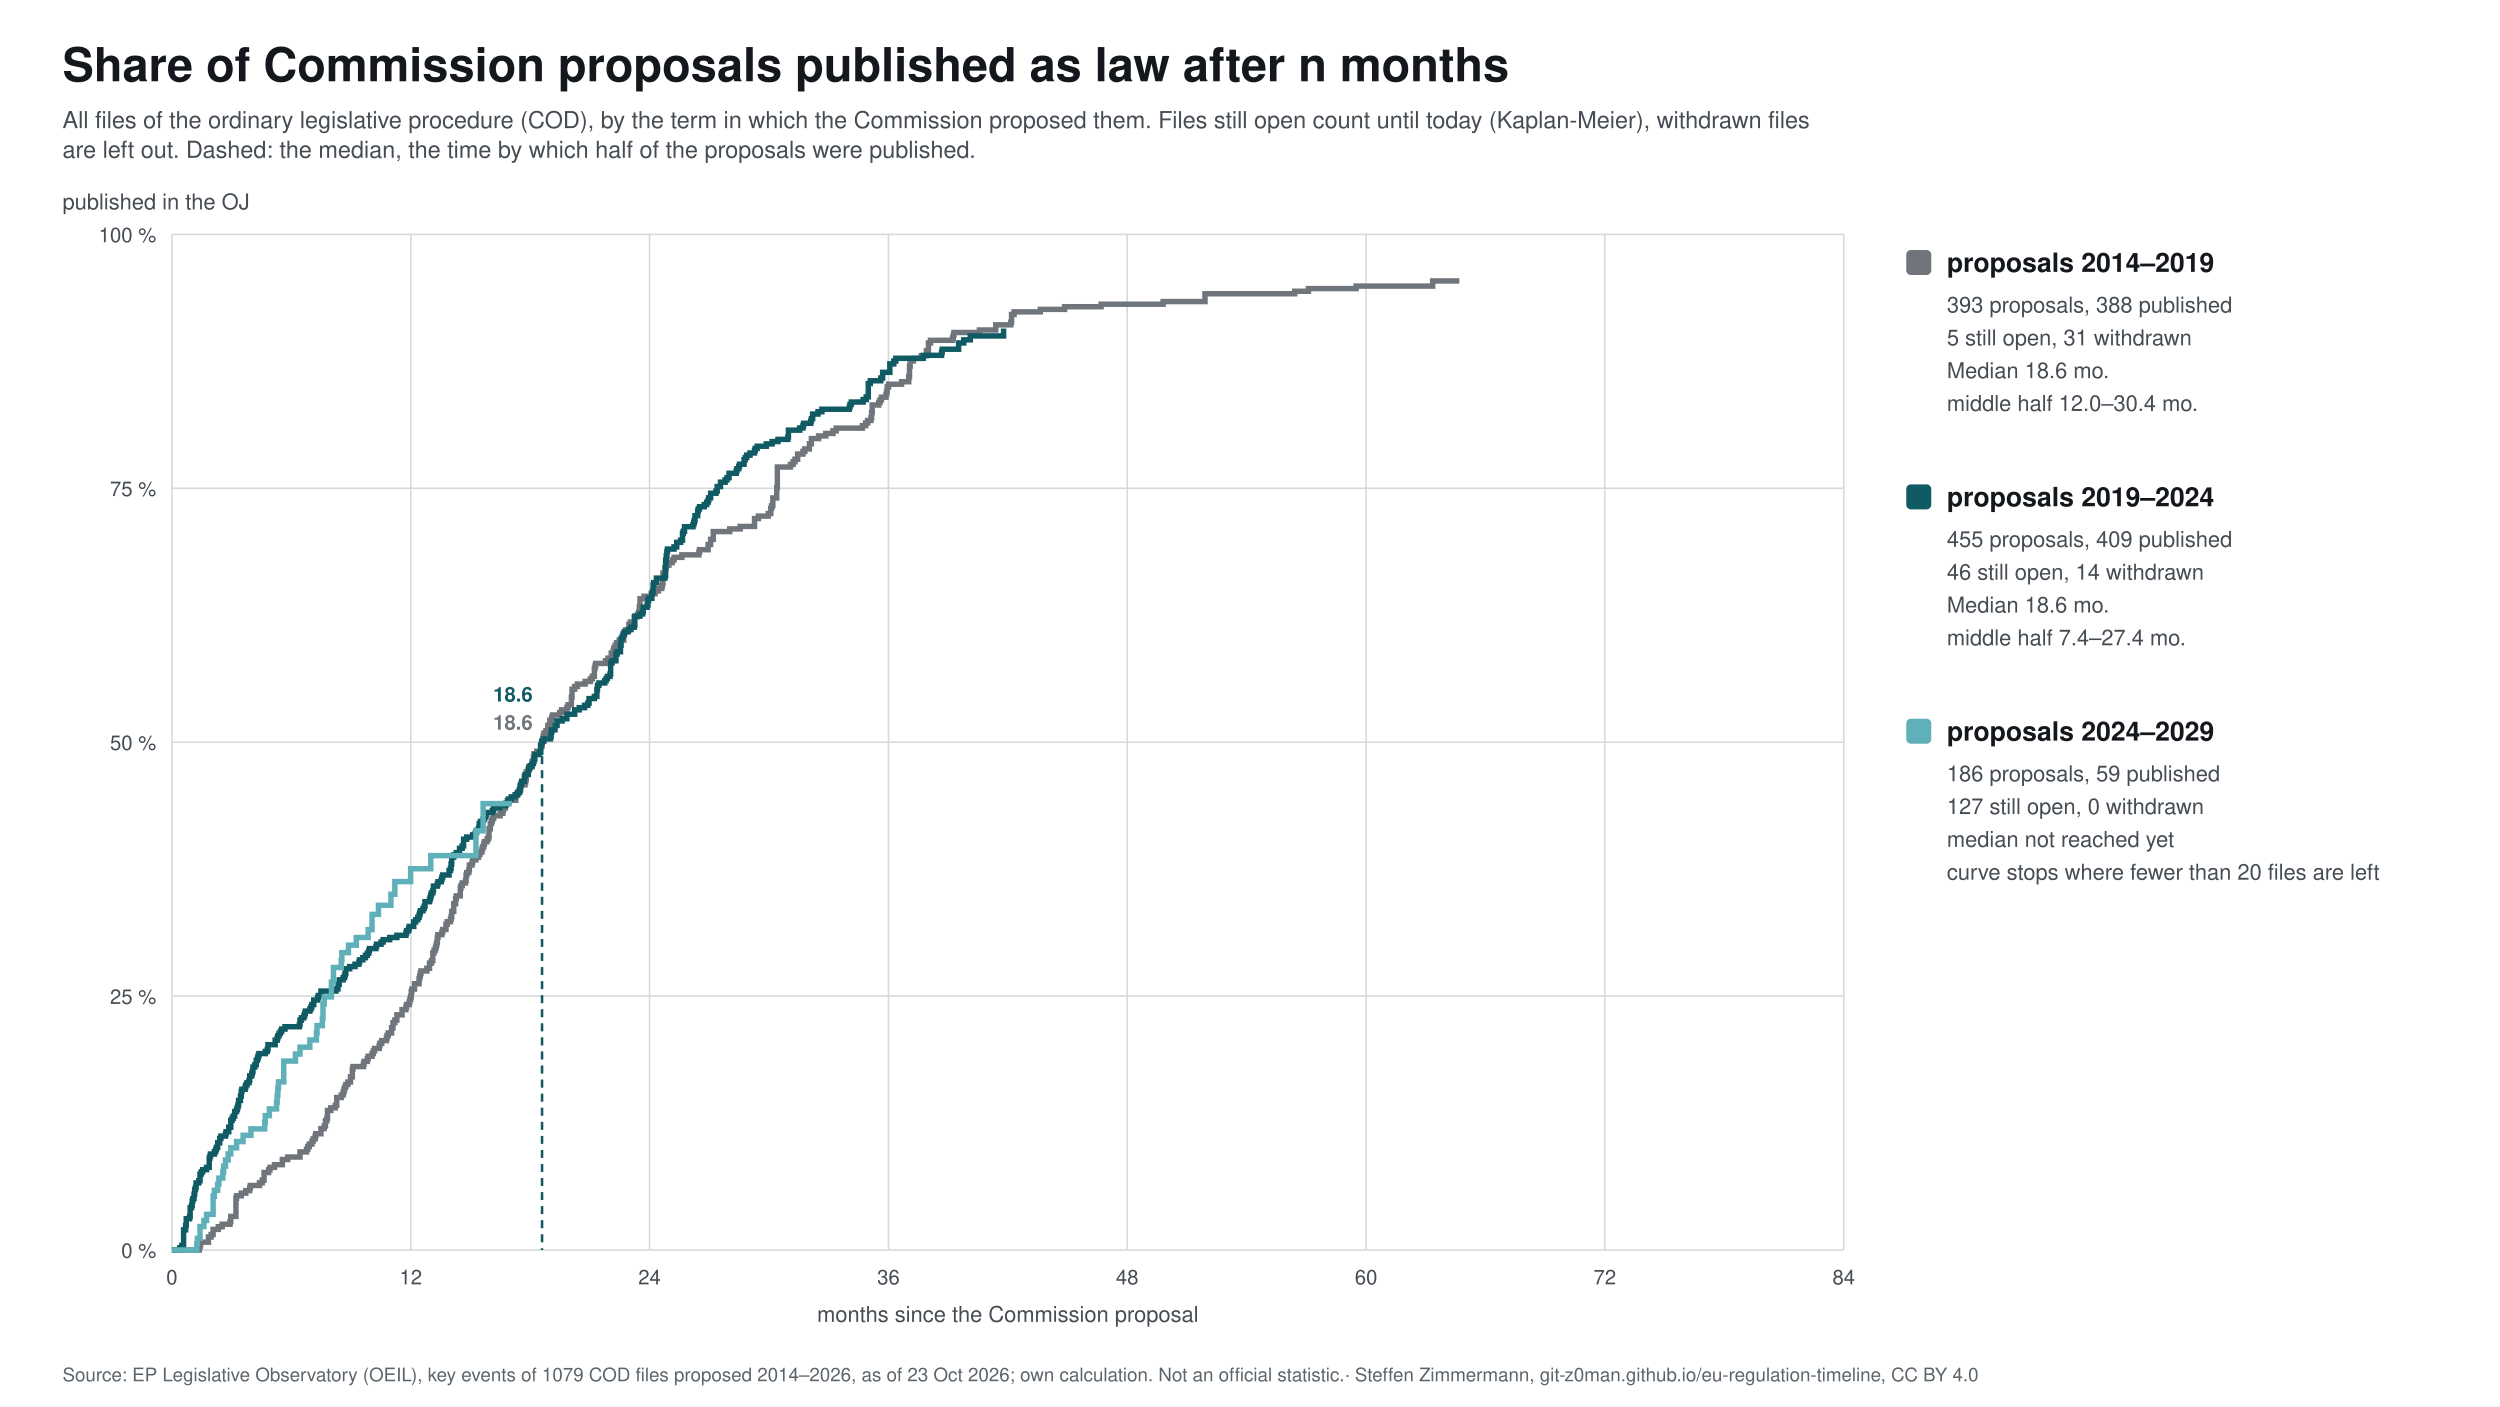
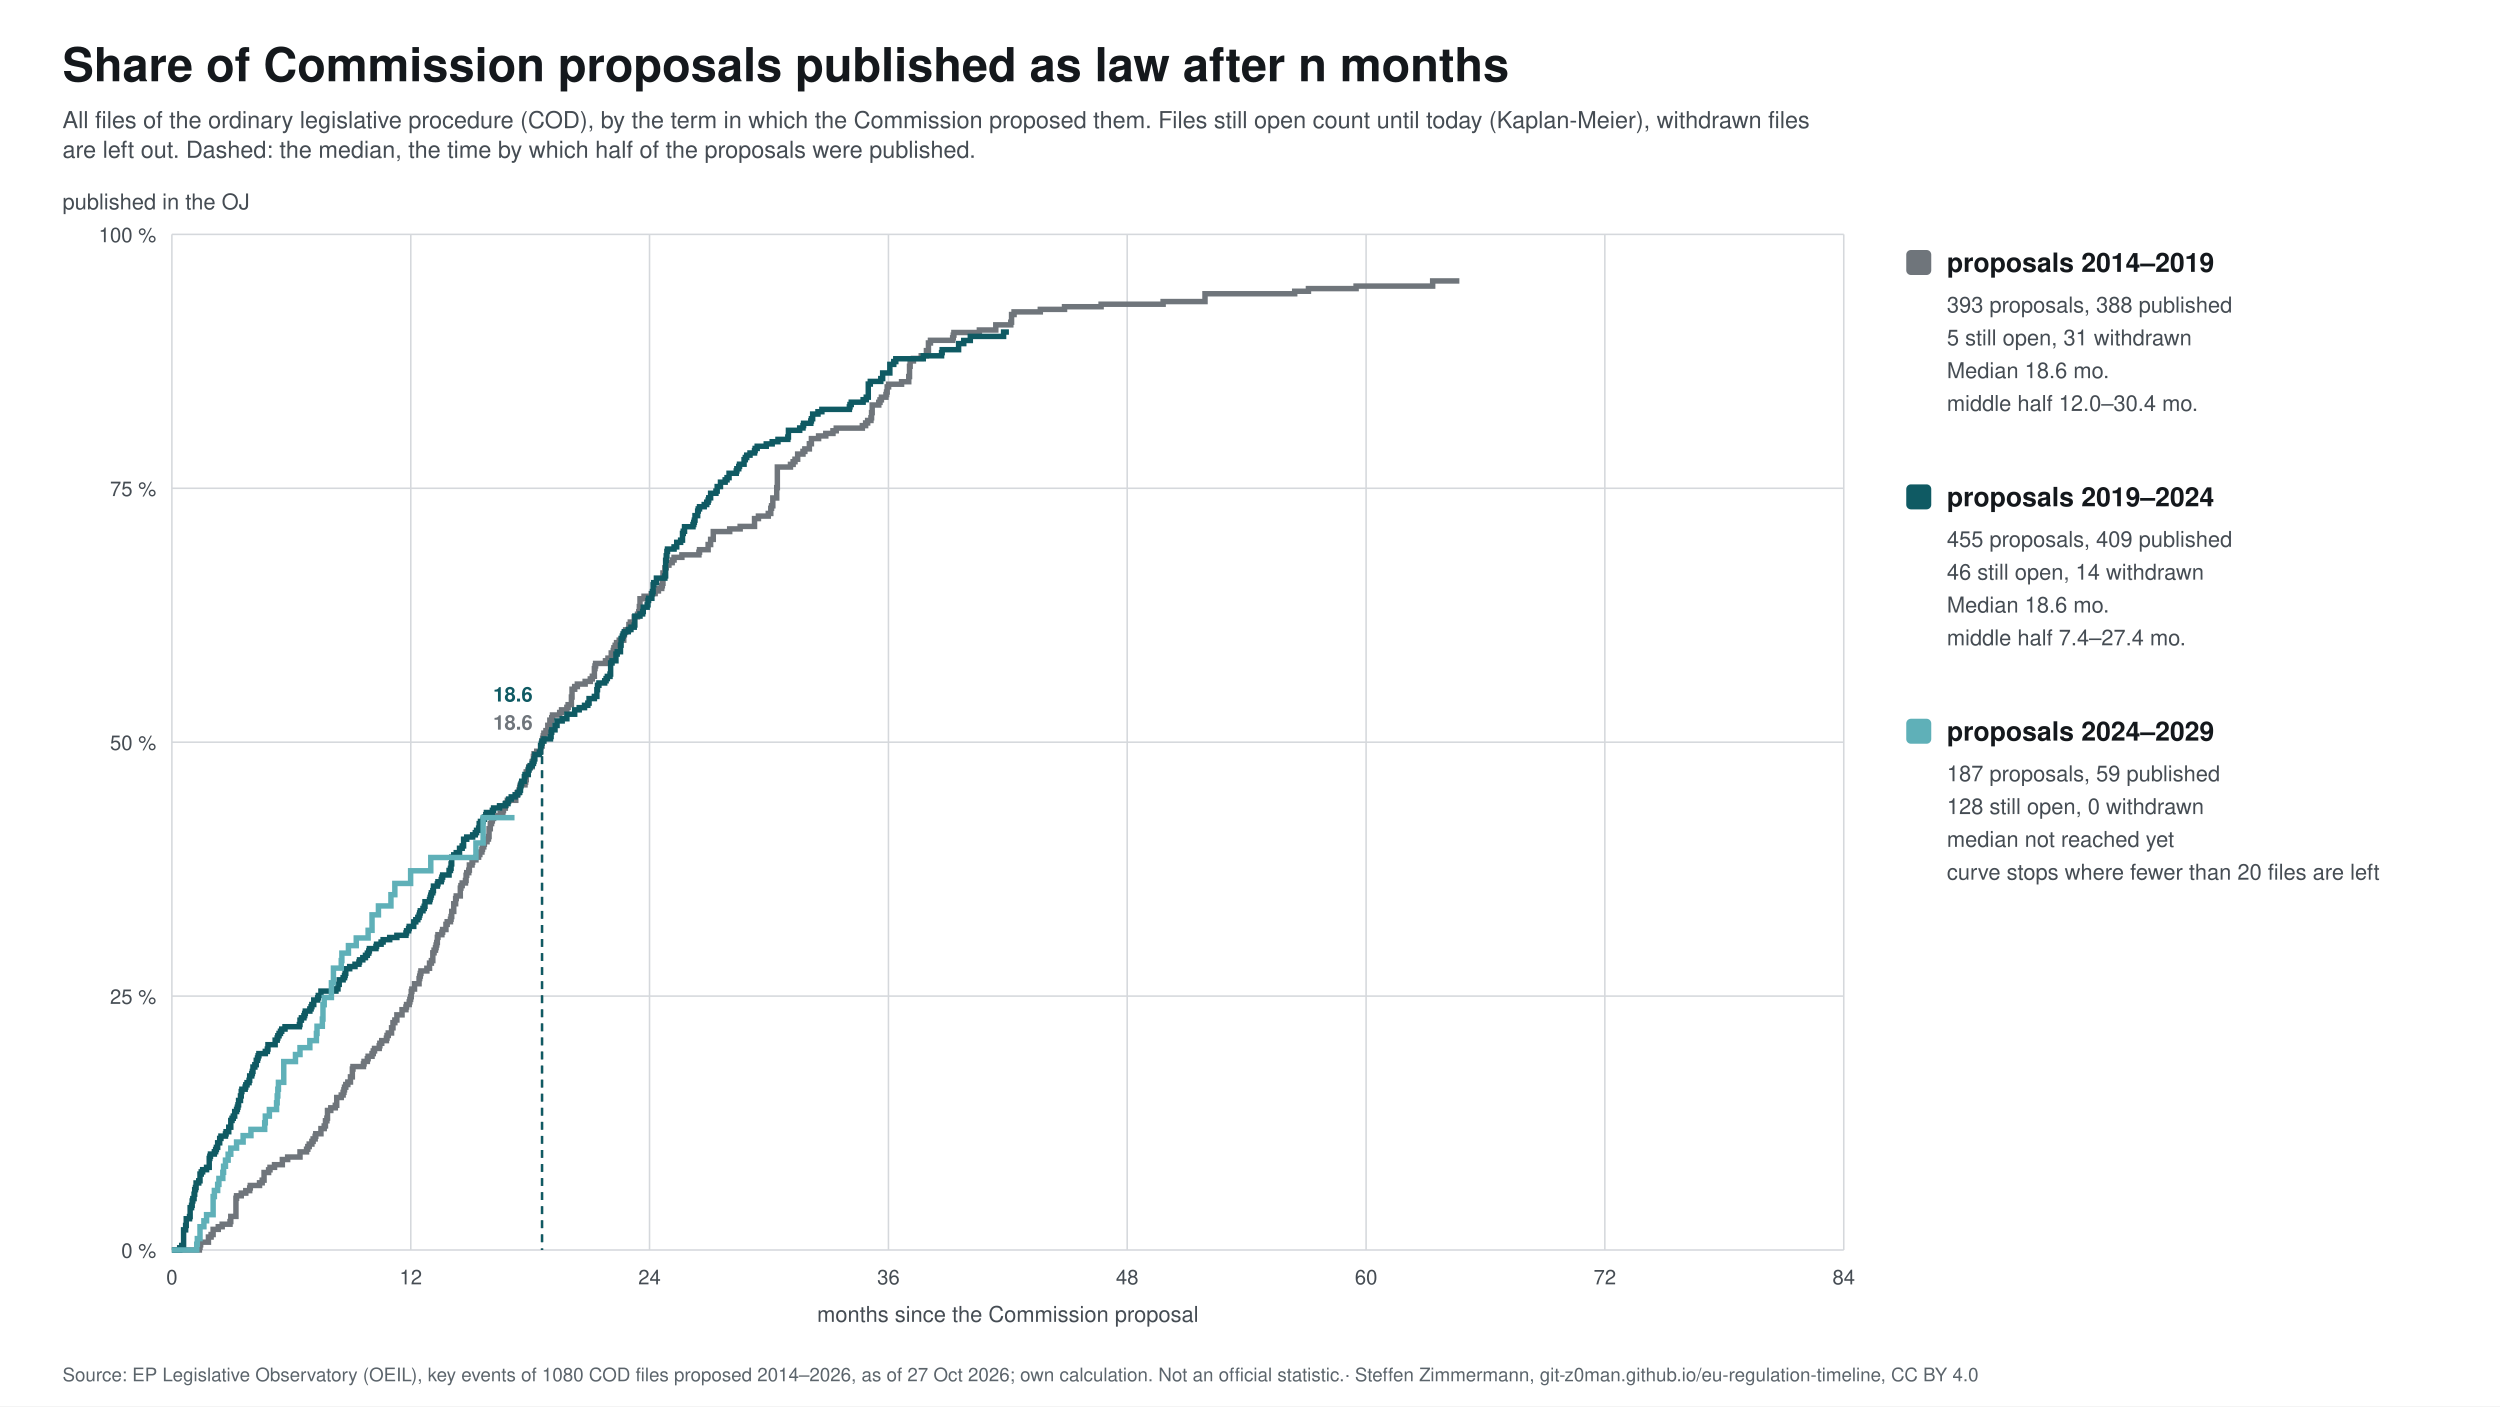
<svg xmlns="http://www.w3.org/2000/svg" width="1600" height="900" viewBox="0 0 1600 900" font-family="&quot;Source Sans 3&quot;, Helvetica, Arial, sans-serif">
  <rect width="1600" height="900" fill="#ffffff" />
  <text x="40.0" y="52.0" font-size="30" fill="#14181c" text-anchor="start" font-weight="bold">Share of Commission proposals published as law after n months</text>
  <text x="40.0" y="82.0" font-size="15" fill="#454c53" text-anchor="start">All files of the ordinary legislative procedure (COD), by the term in which the Commission proposed them. Files still open count until today (Kaplan-Meier), withdrawn files</text>
  <text x="40.0" y="101.0" font-size="15" fill="#454c53" text-anchor="start">are left out. Dashed: the median, the time by which half of the proposals were published.</text>
  <line x1="110" y1="800.0" x2="1180" y2="800.0" stroke="#d5d8dc" />
  <text x="100.0" y="805.0" font-size="13" fill="#454c53" text-anchor="end">0 %</text>
  <line x1="110" y1="637.5" x2="1180" y2="637.5" stroke="#d5d8dc" />
  <text x="100.0" y="642.5" font-size="13" fill="#454c53" text-anchor="end">25 %</text>
  <line x1="110" y1="475.0" x2="1180" y2="475.0" stroke="#d5d8dc" />
  <text x="100.0" y="480.0" font-size="13" fill="#454c53" text-anchor="end">50 %</text>
  <line x1="110" y1="312.5" x2="1180" y2="312.5" stroke="#d5d8dc" />
  <text x="100.0" y="317.5" font-size="13" fill="#454c53" text-anchor="end">75 %</text>
  <line x1="110" y1="150.0" x2="1180" y2="150.0" stroke="#d5d8dc" />
  <text x="100.0" y="155.0" font-size="13" fill="#454c53" text-anchor="end">100 %</text>
  <line x1="110.0" y1="150" x2="110.0" y2="800" stroke="#d5d8dc" />
  <text x="110.0" y="822.0" font-size="13" fill="#454c53" text-anchor="middle">0</text>
  <line x1="262.9" y1="150" x2="262.9" y2="800" stroke="#d5d8dc" />
  <text x="262.9" y="822.0" font-size="13" fill="#454c53" text-anchor="middle">12</text>
  <line x1="415.7" y1="150" x2="415.7" y2="800" stroke="#d5d8dc" />
  <text x="415.7" y="822.0" font-size="13" fill="#454c53" text-anchor="middle">24</text>
  <line x1="568.6" y1="150" x2="568.6" y2="800" stroke="#d5d8dc" />
  <text x="568.6" y="822.0" font-size="13" fill="#454c53" text-anchor="middle">36</text>
  <line x1="721.4" y1="150" x2="721.4" y2="800" stroke="#d5d8dc" />
  <text x="721.4" y="822.0" font-size="13" fill="#454c53" text-anchor="middle">48</text>
  <line x1="874.3" y1="150" x2="874.3" y2="800" stroke="#d5d8dc" />
  <text x="874.3" y="822.0" font-size="13" fill="#454c53" text-anchor="middle">60</text>
  <line x1="1027.1" y1="150" x2="1027.1" y2="800" stroke="#d5d8dc" />
  <text x="1027.1" y="822.0" font-size="13" fill="#454c53" text-anchor="middle">72</text>
  <line x1="1180.0" y1="150" x2="1180.0" y2="800" stroke="#d5d8dc" />
  <text x="1180.0" y="822.0" font-size="13" fill="#454c53" text-anchor="middle">84</text>
  <text x="645.0" y="846.0" font-size="14" fill="#454c53" text-anchor="middle">months since the Commission proposal</text>
  <text x="40.0" y="134.0" font-size="14" fill="#454c53" text-anchor="start">published in the OJ</text>
  <path d="M110.0,800.0 L110.0,800.0 L110.0,800.0 L127.6,800.0 L127.6,798.3 L128.0,798.3 L128.0,796.7 L128.4,796.7 L128.4,795.0 L133.4,795.0 L133.4,791.7 L135.1,791.7 L135.1,790.1 L136.4,790.1 L136.4,786.8 L139.7,786.8 L139.7,785.1 L142.2,785.1 L142.2,783.5 L147.2,783.5 L147.2,781.8 L147.7,781.8 L147.7,778.5 L151.0,778.5 L151.0,766.9 L151.4,766.9 L151.4,765.3 L154.4,765.3 L154.4,763.6 L157.3,763.6 L157.3,762.0 L159.8,762.0 L159.8,760.3 L160.2,760.3 L160.2,758.7 L166.1,758.7 L166.1,757.0 L167.8,757.0 L167.8,755.3 L169.0,755.3 L169.0,750.4 L171.9,750.4 L171.9,748.7 L172.8,748.7 L172.8,747.1 L175.7,747.1 L175.7,745.4 L180.7,745.4 L180.7,742.1 L184.1,742.1 L184.1,740.5 L192.0,740.5 L192.0,737.2 L196.2,737.2 L196.2,735.5 L197.0,735.5 L197.0,733.8 L197.9,733.8 L197.9,732.2 L199.6,732.2 L199.6,730.5 L200.4,730.5 L200.4,728.9 L201.7,728.9 L201.7,727.2 L202.1,727.2 L202.1,725.6 L205.4,725.6 L205.4,722.3 L207.5,722.3 L207.5,720.6 L208.3,720.6 L208.3,717.3 L209.2,717.3 L209.2,715.6 L209.6,715.6 L209.6,710.7 L211.7,710.7 L211.7,709.0 L214.6,709.0 L214.6,707.4 L215.5,707.4 L215.5,702.4 L218.4,702.4 L218.4,700.8 L219.6,700.8 L219.6,699.1 L220.1,699.1 L220.1,697.5 L220.5,697.5 L220.5,695.8 L221.3,695.8 L221.3,694.1 L222.6,694.1 L222.6,692.5 L224.3,692.5 L224.3,689.2 L225.5,689.2 L225.5,684.2 L225.9,684.2 L225.9,682.6 L232.6,682.6 L232.6,680.9 L233.0,680.9 L233.0,679.3 L235.1,679.3 L235.1,677.6 L235.6,677.6 L235.6,676.0 L238.1,676.0 L238.1,674.3 L238.9,674.3 L238.9,672.6 L239.7,672.6 L239.7,671.0 L242.7,671.0 L242.7,669.3 L243.1,669.3 L243.1,667.7 L244.3,667.7 L244.3,666.0 L247.3,666.0 L247.3,664.4 L247.7,664.4 L247.7,662.7 L248.5,662.7 L248.5,661.1 L250.6,661.1 L250.6,657.8 L251.5,657.8 L251.5,654.5 L252.7,654.5 L252.7,652.8 L254.0,652.8 L254.0,649.5 L257.3,649.5 L257.3,646.2 L259.8,646.2 L259.8,644.5 L260.2,644.5 L260.2,642.9 L261.9,642.9 L261.9,641.2 L262.3,641.2 L262.3,639.6 L262.8,639.6 L262.8,637.9 L263.2,637.9 L263.2,634.6 L263.6,634.6 L263.6,633.0 L265.3,633.0 L265.3,629.6 L268.2,629.6 L268.2,626.3 L268.6,626.3 L268.6,624.7 L269.0,624.7 L269.0,623.0 L269.4,623.0 L269.4,621.4 L273.2,621.4 L273.2,619.7 L274.9,619.7 L274.9,616.4 L276.1,616.4 L276.1,614.8 L277.0,614.8 L277.0,609.8 L277.8,609.8 L277.8,608.1 L278.7,608.1 L278.7,606.5 L279.1,606.5 L279.1,604.8 L279.5,604.8 L279.5,603.2 L279.9,603.2 L279.9,599.9 L280.3,599.9 L280.3,598.2 L282.8,598.2 L282.8,596.6 L283.3,596.6 L283.3,594.9 L285.4,594.9 L285.4,591.6 L286.2,591.6 L286.2,589.9 L288.3,589.9 L288.3,588.3 L288.7,588.3 L288.7,586.6 L289.1,586.6 L289.1,583.3 L290.4,583.3 L290.4,578.4 L291.6,578.4 L291.6,575.1 L292.0,575.1 L292.0,573.4 L294.6,573.4 L294.6,568.4 L295.0,568.4 L295.0,566.8 L295.8,566.8 L295.8,565.1 L297.9,565.1 L297.9,563.5 L298.3,563.5 L298.3,560.2 L298.7,560.2 L298.7,558.5 L300.0,558.5 L300.0,556.9 L300.4,556.9 L300.4,553.6 L302.1,553.6 L302.1,551.9 L302.5,551.9 L302.5,550.3 L304.6,550.3 L304.6,548.6 L306.3,548.6 L306.3,546.9 L307.1,546.9 L307.1,545.3 L308.4,545.3 L308.4,543.6 L308.8,543.6 L308.8,542.0 L309.6,542.0 L309.6,540.3 L310.0,540.3 L310.0,538.7 L311.7,538.7 L311.7,537.0 L312.6,537.0 L312.6,535.4 L313.0,535.4 L313.0,530.4 L313.8,530.4 L313.8,527.1 L314.6,527.1 L314.6,525.4 L315.1,525.4 L315.1,523.8 L315.9,523.8 L315.9,522.1 L320.1,522.1 L320.1,520.5 L321.8,520.5 L321.8,518.8 L322.2,518.8 L322.2,517.2 L323.4,517.2 L323.4,515.5 L323.9,515.5 L323.9,513.9 L324.7,513.9 L324.7,512.2 L330.1,512.2 L330.1,508.9 L331.0,508.9 L331.0,507.3 L332.2,507.3 L332.2,505.6 L332.6,505.6 L332.6,503.9 L333.1,503.9 L333.1,502.3 L336.0,502.3 L336.0,500.6 L336.4,500.6 L336.4,499.0 L336.8,499.0 L336.8,494.0 L338.1,494.0 L338.1,492.4 L338.5,492.4 L338.5,490.7 L340.6,490.7 L340.6,487.4 L341.4,487.4 L341.4,484.1 L341.8,484.1 L341.8,482.4 L343.5,482.4 L343.5,480.8 L346.0,480.8 L346.0,477.5 L346.9,477.5 L346.9,474.2 L347.3,474.2 L347.3,472.5 L347.7,472.5 L347.7,470.9 L348.1,470.9 L348.1,469.2 L349.4,469.2 L349.4,467.6 L350.6,467.6 L350.6,464.2 L351.9,464.2 L351.9,460.9 L353.1,460.9 L353.1,459.3 L353.6,459.3 L353.6,457.6 L358.2,457.6 L358.2,456.0 L359.4,456.0 L359.4,454.3 L362.8,454.3 L362.8,452.7 L363.6,452.7 L363.6,451.0 L365.7,451.0 L365.7,446.1 L366.1,446.1 L366.1,441.1 L367.8,441.1 L367.8,439.4 L369.5,439.4 L369.5,437.8 L374.5,437.8 L374.5,436.1 L377.8,436.1 L377.8,434.5 L379.1,434.5 L379.1,432.8 L380.4,432.8 L380.4,427.9 L380.8,427.9 L380.8,426.2 L381.2,426.2 L381.2,424.6 L387.5,424.6 L387.5,422.9 L389.1,422.9 L389.1,421.2 L391.2,421.2 L391.2,417.9 L392.5,417.9 L392.5,416.3 L392.9,416.3 L392.9,414.6 L393.7,414.6 L393.7,413.0 L394.6,413.0 L394.6,411.3 L396.3,411.3 L396.3,409.7 L399.2,409.7 L399.2,406.4 L399.6,406.4 L399.6,404.7 L400.4,404.7 L400.4,403.1 L402.5,403.1 L402.5,399.7 L403.4,399.7 L403.4,398.1 L405.9,398.1 L405.9,394.8 L408.0,394.8 L408.0,393.1 L408.8,393.1 L408.8,391.5 L409.2,391.5 L409.2,388.2 L409.6,388.2 L409.6,383.2 L412.2,383.2 L412.2,381.6 L416.8,381.6 L416.8,379.9 L419.3,379.9 L419.3,378.2 L421.4,378.2 L421.4,376.6 L423.5,376.6 L423.5,374.9 L423.9,374.9 L423.9,373.3 L424.3,373.3 L424.3,366.7 L425.5,366.7 L425.5,363.4 L426.4,363.4 L426.4,361.7 L428.1,361.7 L428.1,360.1 L430.2,360.1 L430.2,358.4 L431.4,358.4 L431.4,356.7 L436.4,356.7 L436.4,355.1 L447.3,355.1 L447.3,353.4 L447.7,353.4 L447.7,351.8 L453.2,351.8 L453.2,348.5 L454.8,348.5 L454.8,345.2 L456.5,345.2 L456.5,340.2 L467.0,340.2 L467.0,338.5 L473.7,338.5 L473.7,336.9 L482.9,336.9 L482.9,331.9 L485.4,331.9 L485.4,330.3 L491.7,330.3 L491.7,328.6 L493.3,328.6 L493.3,325.3 L493.8,325.3 L493.8,323.7 L494.6,323.7 L494.6,318.7 L497.1,318.7 L497.1,312.1 L497.5,312.1 L497.5,298.9 L505.9,298.9 L505.9,297.2 L507.6,297.2 L507.6,295.5 L508.8,295.5 L508.8,293.9 L510.5,293.9 L510.5,290.6 L513.9,290.6 L513.9,288.9 L515.1,288.9 L515.1,287.3 L518.0,287.3 L518.0,284.0 L519.3,284.0 L519.3,280.7 L523.9,280.7 L523.9,279.0 L528.5,279.0 L528.5,277.4 L533.1,277.4 L533.1,275.7 L535.2,275.7 L535.2,274.0 L551.9,274.0 L551.9,272.4 L554.0,272.4 L554.0,270.7 L555.3,270.7 L555.3,269.1 L557.4,269.1 L557.4,267.4 L557.8,267.4 L557.8,264.1 L558.2,264.1 L558.2,259.2 L562.4,259.2 L562.4,257.5 L563.2,257.5 L563.2,255.9 L564.1,255.9 L564.1,254.2 L567.0,254.2 L567.0,252.5 L567.4,252.5 L567.4,250.9 L567.8,250.9 L567.8,247.6 L568.7,247.6 L568.7,245.9 L577.0,245.9 L577.0,244.3 L581.6,244.3 L581.6,241.0 L582.1,241.0 L582.1,234.4 L582.5,234.4 L582.5,231.0 L584.6,231.0 L584.6,229.4 L589.6,229.4 L589.6,227.7 L592.9,227.7 L592.9,224.4 L594.2,224.4 L594.2,219.5 L595.5,219.5 L595.5,217.8 L609.7,217.8 L609.7,216.2 L610.1,216.2 L610.1,214.5 L610.5,214.5 L610.5,212.8 L626.8,212.8 L626.8,211.2 L637.3,211.2 L637.3,207.9 L646.9,207.9 L646.9,206.2 L647.4,206.2 L647.4,201.3 L649.0,201.3 L649.0,199.6 L665.8,199.6 L665.8,198.0 L681.3,198.0 L681.3,196.3 L704.7,196.3 L704.7,194.7 L744.4,194.7 L744.4,193.0 L771.2,193.0 L771.2,188.0 L828.6,188.0 L828.6,186.4 L837.4,186.4 L837.4,184.7 L867.9,184.7 L867.9,183.1 L916.9,183.1 L916.9,179.8 L934.0,179.8" fill="none" stroke="#6f757b" stroke-width="3.5" />
  <line x1="346.9" y1="475.0" x2="346.9" y2="800" stroke="#6f757b" stroke-width="1.5" stroke-dasharray="5 4" />
  <text x="340.9" y="467.0" font-size="13" fill="#6f757b" text-anchor="end" font-weight="bold">18.6</text>
  <rect x="1220" y="160" width="16" height="16" rx="3" fill="#6f757b" />
  <text x="1246.0" y="174.0" font-size="17" fill="#14181c" text-anchor="start" font-weight="bold">proposals 2014–2019</text>
  <text x="1246.0" y="200.0" font-size="14" fill="#454c53" text-anchor="start">393 proposals, 388 published</text>
  <text x="1246.0" y="221.0" font-size="14" fill="#454c53" text-anchor="start">5 still open, 31 withdrawn</text>
  <text x="1246.0" y="242.0" font-size="14" fill="#454c53" text-anchor="start">Median 18.6 mo.</text>
  <text x="1246.0" y="263.0" font-size="14" fill="#454c53" text-anchor="start">middle half 12.0–30.4 mo.</text>
-   <path d="M110.0,800.0 L110.0,800.0 L110.0,800.0 L115.0,800.0 L115.0,798.6 L116.3,798.6 L116.3,797.1 L117.5,797.1 L117.5,787.1 L118.8,787.1 L118.8,784.3 L119.2,784.3 L119.2,780.0 L121.3,780.0 L121.3,778.6 L121.7,778.6 L121.7,772.9 L122.6,772.9 L122.6,771.4 L123.0,771.4 L123.0,768.6 L123.4,768.6 L123.4,767.1 L124.2,767.1 L124.2,764.3 L124.6,764.3 L124.6,761.4 L125.1,761.4 L125.1,760.0 L125.5,760.0 L125.5,757.1 L127.2,757.1 L127.2,755.7 L128.0,755.7 L128.0,751.4 L128.8,751.4 L128.8,750.0 L129.7,750.0 L129.7,748.6 L132.2,748.6 L132.2,747.1 L133.9,747.1 L133.9,741.4 L134.3,741.4 L134.3,740.0 L134.7,740.0 L134.7,738.6 L137.2,738.6 L137.2,737.1 L138.0,737.1 L138.0,735.7 L138.5,735.7 L138.5,734.3 L139.3,734.3 L139.3,731.4 L140.6,731.4 L140.6,728.6 L141.4,728.6 L141.4,727.1 L144.3,727.1 L144.3,725.7 L144.7,725.7 L144.7,724.3 L146.4,724.3 L146.4,721.4 L147.7,721.4 L147.7,717.1 L148.5,717.1 L148.5,715.7 L149.3,715.7 L149.3,714.3 L150.2,714.3 L150.2,711.4 L151.4,711.4 L151.4,710.0 L151.9,710.0 L151.9,708.6 L152.3,708.6 L152.3,707.1 L152.7,707.1 L152.7,704.3 L153.9,704.3 L153.9,701.4 L154.4,701.4 L154.4,698.6 L154.8,698.6 L154.8,697.1 L156.9,697.1 L156.9,695.7 L157.3,695.7 L157.3,694.3 L158.1,694.3 L158.1,692.9 L159.4,692.9 L159.4,691.4 L159.8,691.4 L159.8,688.6 L161.1,688.6 L161.1,687.1 L161.5,687.1 L161.5,685.7 L161.9,685.7 L161.9,682.9 L163.1,682.9 L163.1,681.4 L164.0,681.4 L164.0,678.6 L164.8,678.6 L164.8,677.1 L165.2,677.1 L165.2,675.7 L165.7,675.7 L165.7,674.3 L169.8,674.3 L169.8,672.9 L171.1,672.9 L171.1,671.4 L171.5,671.4 L171.5,668.6 L176.1,668.6 L176.1,665.7 L177.4,665.7 L177.4,664.3 L177.8,664.3 L177.8,662.9 L178.6,662.9 L178.6,661.4 L179.5,661.4 L179.5,660.0 L180.3,660.0 L180.3,658.6 L182.4,658.6 L182.4,657.1 L191.6,657.1 L191.6,655.7 L192.0,655.7 L192.0,652.9 L192.9,652.9 L192.9,651.4 L194.5,651.4 L194.5,650.0 L195.0,650.0 L195.0,648.6 L195.4,648.6 L195.4,647.1 L198.3,647.1 L198.3,645.7 L199.1,645.7 L199.1,644.3 L199.6,644.3 L199.6,642.9 L200.8,642.9 L200.8,640.0 L203.3,640.0 L203.3,638.6 L203.7,638.6 L203.7,637.1 L205.4,637.1 L205.4,634.3 L215.0,634.3 L215.0,632.9 L216.3,632.9 L216.3,630.0 L217.1,630.0 L217.1,627.1 L219.6,627.1 L219.6,625.7 L220.5,625.7 L220.5,624.3 L220.9,624.3 L220.9,622.9 L221.3,622.9 L221.3,620.0 L223.8,620.0 L223.8,618.6 L227.2,618.6 L227.2,617.1 L229.7,617.1 L229.7,615.7 L230.1,615.7 L230.1,614.3 L232.2,614.3 L232.2,612.9 L233.9,612.9 L233.9,611.4 L235.1,611.4 L235.1,610.0 L236.0,610.0 L236.0,608.6 L236.4,608.6 L236.4,607.1 L240.6,607.1 L240.6,605.7 L241.0,605.7 L241.0,604.3 L243.9,604.3 L243.9,602.9 L245.2,602.9 L245.2,601.4 L249.4,601.4 L249.4,600.0 L254.0,600.0 L254.0,598.6 L259.8,598.6 L259.8,597.1 L260.2,597.1 L260.2,595.7 L261.5,595.7 L261.5,594.3 L261.9,594.3 L261.9,592.9 L264.8,592.9 L264.8,590.0 L266.1,590.0 L266.1,588.6 L267.4,588.6 L267.4,587.1 L268.2,587.1 L268.2,585.7 L268.6,585.7 L268.6,584.3 L269.0,584.3 L269.0,582.9 L270.7,582.9 L270.7,581.4 L271.5,581.4 L271.5,580.0 L272.0,580.0 L272.0,577.1 L274.9,577.1 L274.9,575.7 L275.3,575.7 L275.3,574.3 L275.7,574.3 L275.7,572.9 L276.1,572.9 L276.1,571.4 L277.0,571.4 L277.0,570.0 L277.4,570.0 L277.4,567.1 L279.9,567.1 L279.9,565.7 L280.3,565.7 L280.3,564.3 L282.4,564.3 L282.4,562.9 L282.8,562.9 L282.8,561.4 L283.3,561.4 L283.3,560.0 L287.4,560.0 L287.4,557.1 L288.3,557.1 L288.3,555.7 L288.7,555.7 L288.7,552.9 L289.1,552.9 L289.1,548.6 L290.4,548.6 L290.4,547.1 L292.0,547.1 L292.0,545.7 L294.1,545.7 L294.1,542.9 L295.8,542.9 L295.8,541.4 L296.7,541.4 L296.7,537.1 L298.7,537.1 L298.7,535.7 L302.5,535.7 L302.5,534.3 L304.2,534.3 L304.2,532.9 L305.0,532.9 L305.0,531.4 L306.3,531.4 L306.3,530.0 L306.7,530.0 L306.7,527.1 L307.5,527.1 L307.5,525.7 L309.2,525.7 L309.2,524.3 L310.0,524.3 L310.0,522.9 L310.9,522.9 L310.9,521.4 L311.3,521.4 L311.3,520.0 L315.1,520.0 L315.1,518.6 L315.9,518.6 L315.9,517.1 L319.7,517.1 L319.7,515.7 L323.4,515.7 L323.4,514.3 L325.1,514.3 L325.1,512.9 L325.5,512.9 L325.5,511.4 L327.2,511.4 L327.2,510.0 L329.7,510.0 L329.7,508.6 L331.4,508.6 L331.4,507.1 L332.6,507.1 L332.6,505.7 L333.1,505.7 L333.1,502.9 L333.5,502.9 L333.5,501.4 L333.9,501.4 L333.9,500.0 L335.6,500.0 L335.6,497.1 L336.0,497.1 L336.0,495.7 L338.1,495.7 L338.1,492.9 L338.5,492.9 L338.5,491.4 L339.3,491.4 L339.3,490.0 L340.6,490.0 L340.6,488.6 L341.4,488.6 L341.4,487.1 L341.8,487.1 L341.8,485.7 L342.3,485.7 L342.3,482.9 L345.2,482.9 L345.2,481.4 L346.0,481.4 L346.0,477.1 L346.5,477.1 L346.5,475.7 L346.9,475.7 L346.9,474.3 L348.1,474.3 L348.1,472.9 L352.3,472.9 L352.3,471.4 L352.7,471.4 L352.7,468.6 L353.1,468.6 L353.1,467.1 L355.2,467.1 L355.2,464.3 L356.5,464.3 L356.5,461.4 L359.8,461.4 L359.8,460.0 L362.8,460.0 L362.8,457.1 L367.8,457.1 L367.8,454.3 L370.7,454.3 L370.7,452.9 L374.1,452.9 L374.1,451.4 L376.2,451.4 L376.2,450.0 L377.0,450.0 L377.0,447.1 L380.4,447.1 L380.4,445.7 L382.0,445.7 L382.0,441.4 L382.4,441.4 L382.4,438.6 L383.3,438.6 L383.3,437.1 L387.0,437.1 L387.0,435.7 L387.9,435.7 L387.9,434.3 L388.7,434.3 L388.7,432.9 L390.4,432.9 L390.4,431.4 L390.8,431.4 L390.8,424.3 L391.7,424.3 L391.7,422.9 L394.2,422.9 L394.2,418.6 L395.0,418.6 L395.0,417.1 L397.1,417.1 L397.1,412.9 L397.5,412.9 L397.5,408.6 L398.3,408.6 L398.3,407.1 L398.8,407.1 L398.8,405.7 L399.6,405.7 L399.6,404.3 L402.1,404.3 L402.1,402.9 L403.8,402.9 L403.8,401.4 L405.9,401.4 L405.9,400.0 L406.3,400.0 L406.3,394.3 L409.6,394.3 L409.6,392.9 L411.3,392.9 L411.3,391.4 L411.7,391.4 L411.7,388.6 L414.2,388.6 L414.2,387.1 L414.7,387.1 L414.7,384.3 L415.1,384.3 L415.1,382.9 L417.2,382.9 L417.2,380.0 L417.6,380.0 L417.6,378.6 L418.0,378.6 L418.0,374.3 L418.4,374.3 L418.4,372.9 L420.1,372.9 L420.1,370.0 L425.5,370.0 L425.5,368.6 L426.0,368.6 L426.0,358.6 L426.4,358.6 L426.4,355.7 L426.8,355.7 L426.8,352.9 L427.2,352.9 L427.2,351.4 L431.4,351.4 L431.4,350.0 L433.1,350.0 L433.1,347.1 L435.6,347.1 L435.6,345.7 L436.8,345.7 L436.8,341.4 L437.3,341.4 L437.3,340.0 L438.1,340.0 L438.1,337.1 L443.5,337.1 L443.5,335.7 L444.0,335.7 L444.0,334.3 L444.4,334.3 L444.4,332.9 L444.8,332.9 L444.8,330.0 L446.5,330.0 L446.5,327.1 L446.9,327.1 L446.9,325.7 L447.7,325.7 L447.7,324.3 L450.7,324.3 L450.7,322.9 L452.3,322.9 L452.3,321.4 L453.2,321.4 L453.2,320.0 L453.6,320.0 L453.6,318.6 L454.8,318.6 L454.8,315.7 L458.2,315.7 L458.2,314.3 L459.0,314.3 L459.0,311.4 L461.1,311.4 L461.1,308.6 L464.1,308.6 L464.1,307.1 L465.3,307.1 L465.3,305.7 L466.6,305.7 L466.6,302.9 L471.2,302.9 L471.2,301.4 L471.6,301.4 L471.6,300.0 L472.8,300.0 L472.8,298.5 L473.3,298.5 L473.3,297.1 L476.2,297.1 L476.2,294.2 L477.0,294.2 L477.0,292.8 L477.9,292.8 L477.9,291.3 L480.0,291.3 L480.0,289.9 L482.9,289.9 L482.9,288.4 L483.3,288.4 L483.3,287.0 L484.6,287.0 L484.6,285.6 L490.4,285.6 L490.4,284.1 L494.2,284.1 L494.2,282.6 L497.9,282.6 L497.9,281.2 L504.2,281.2 L504.2,279.7 L504.6,279.7 L504.6,275.3 L511.8,275.3 L511.8,273.9 L513.9,273.9 L513.9,272.4 L514.3,272.4 L514.3,270.9 L518.9,270.9 L518.9,269.4 L519.3,269.4 L519.3,267.9 L520.1,267.9 L520.1,265.0 L523.5,265.0 L523.5,263.5 L526.0,263.5 L526.0,261.9 L543.6,261.9 L543.6,260.4 L544.0,260.4 L544.0,258.9 L544.8,258.9 L544.8,257.3 L552.4,257.3 L552.4,255.7 L554.4,255.7 L554.4,254.0 L555.7,254.0 L555.7,245.5 L557.0,245.5 L557.0,243.7 L563.7,243.7 L563.7,241.9 L564.9,241.9 L564.9,238.3 L569.5,238.3 L569.5,232.9 L572.0,232.9 L572.0,231.1 L573.3,231.1 L573.3,229.3 L590.9,229.3 L590.9,227.4 L602.6,227.4 L602.6,225.4 L603.0,225.4 L603.0,223.5 L613.5,223.5 L613.5,219.5 L616.8,219.5 L616.8,217.5 L621.0,217.5 L621.0,215.0 L642.3,215.0 L642.3,212.0 L644.0,212.0" fill="none" stroke="#0f5a63" stroke-width="3.5" />
+   <path d="M110.0,800.0 L110.0,800.0 L110.0,800.0 L115.0,800.0 L115.0,798.6 L116.3,798.6 L116.3,797.1 L117.5,797.1 L117.5,787.1 L118.8,787.1 L118.8,784.3 L119.2,784.3 L119.2,780.0 L121.3,780.0 L121.3,778.6 L121.7,778.6 L121.7,772.9 L122.6,772.9 L122.6,771.4 L123.0,771.4 L123.0,768.6 L123.4,768.6 L123.4,767.1 L124.2,767.1 L124.2,764.3 L124.6,764.3 L124.6,761.4 L125.1,761.4 L125.1,760.0 L125.5,760.0 L125.5,757.1 L127.2,757.1 L127.2,755.7 L128.0,755.7 L128.0,751.4 L128.8,751.4 L128.8,750.0 L129.7,750.0 L129.7,748.6 L132.2,748.6 L132.2,747.1 L133.9,747.1 L133.9,741.4 L134.3,741.4 L134.3,740.0 L134.7,740.0 L134.7,738.6 L137.2,738.6 L137.2,737.1 L138.0,737.1 L138.0,735.7 L138.5,735.7 L138.5,734.3 L139.3,734.3 L139.3,731.4 L140.6,731.4 L140.6,728.6 L141.4,728.6 L141.4,727.1 L144.3,727.1 L144.3,725.7 L144.7,725.7 L144.7,724.3 L146.4,724.3 L146.4,721.4 L147.7,721.4 L147.7,717.1 L148.5,717.1 L148.5,715.7 L149.3,715.7 L149.3,714.3 L150.2,714.3 L150.2,711.4 L151.4,711.4 L151.4,710.0 L151.9,710.0 L151.9,708.6 L152.3,708.6 L152.3,707.1 L152.7,707.1 L152.7,704.3 L153.9,704.3 L153.9,701.4 L154.4,701.4 L154.4,698.6 L154.8,698.6 L154.8,697.1 L156.9,697.1 L156.9,695.7 L157.3,695.7 L157.3,694.3 L158.1,694.3 L158.1,692.9 L159.4,692.9 L159.4,691.4 L159.8,691.4 L159.8,688.6 L161.1,688.6 L161.1,687.1 L161.5,687.1 L161.5,685.7 L161.9,685.7 L161.9,682.9 L163.1,682.9 L163.1,681.4 L164.0,681.4 L164.0,678.6 L164.8,678.6 L164.8,677.1 L165.2,677.1 L165.2,675.7 L165.7,675.7 L165.7,674.3 L169.8,674.3 L169.8,672.9 L171.1,672.9 L171.1,671.4 L171.5,671.4 L171.5,668.6 L176.1,668.6 L176.1,665.7 L177.4,665.7 L177.4,664.3 L177.8,664.3 L177.8,662.9 L178.6,662.9 L178.6,661.4 L179.5,661.4 L179.5,660.0 L180.3,660.0 L180.3,658.6 L182.4,658.6 L182.4,657.1 L191.6,657.1 L191.6,655.7 L192.0,655.7 L192.0,652.9 L192.9,652.9 L192.9,651.4 L194.5,651.4 L194.5,650.0 L195.0,650.0 L195.0,648.6 L195.4,648.6 L195.4,647.1 L198.3,647.1 L198.3,645.7 L199.1,645.7 L199.1,644.3 L199.6,644.3 L199.6,642.9 L200.8,642.9 L200.8,640.0 L203.3,640.0 L203.3,638.6 L203.7,638.6 L203.7,637.1 L205.4,637.1 L205.4,634.3 L215.0,634.3 L215.0,632.9 L216.3,632.9 L216.3,630.0 L217.1,630.0 L217.1,627.1 L219.6,627.1 L219.6,625.7 L220.5,625.7 L220.5,624.3 L220.9,624.3 L220.9,622.9 L221.3,622.9 L221.3,620.0 L223.8,620.0 L223.8,618.6 L227.2,618.6 L227.2,617.1 L229.7,617.1 L229.7,615.7 L230.1,615.7 L230.1,614.3 L232.2,614.3 L232.2,612.9 L233.9,612.9 L233.9,611.4 L235.1,611.4 L235.1,610.0 L236.0,610.0 L236.0,608.6 L236.4,608.6 L236.4,607.1 L240.6,607.1 L240.6,605.7 L241.0,605.7 L241.0,604.3 L243.9,604.3 L243.9,602.9 L245.2,602.9 L245.2,601.4 L249.4,601.4 L249.4,600.0 L254.0,600.0 L254.0,598.6 L259.8,598.6 L259.8,597.1 L260.2,597.1 L260.2,595.7 L261.5,595.7 L261.5,594.3 L261.9,594.3 L261.9,592.9 L264.8,592.9 L264.8,590.0 L266.1,590.0 L266.1,588.6 L267.4,588.6 L267.4,587.1 L268.2,587.1 L268.2,585.7 L268.6,585.7 L268.6,584.3 L269.0,584.3 L269.0,582.9 L270.7,582.9 L270.7,581.4 L271.5,581.4 L271.5,580.0 L272.0,580.0 L272.0,577.1 L274.9,577.1 L274.9,575.7 L275.3,575.7 L275.3,574.3 L275.7,574.3 L275.7,572.9 L276.1,572.9 L276.1,571.4 L277.0,571.4 L277.0,570.0 L277.4,570.0 L277.4,567.1 L279.9,567.1 L279.9,565.7 L280.3,565.7 L280.3,564.3 L282.4,564.3 L282.4,562.9 L282.8,562.9 L282.8,561.4 L283.3,561.4 L283.3,560.0 L287.4,560.0 L287.4,557.1 L288.3,557.1 L288.3,555.7 L288.7,555.7 L288.7,552.9 L289.1,552.9 L289.1,548.6 L290.4,548.6 L290.4,547.1 L292.0,547.1 L292.0,545.7 L294.1,545.7 L294.1,542.9 L295.8,542.9 L295.8,541.4 L296.7,541.4 L296.7,537.1 L298.7,537.1 L298.7,535.7 L302.5,535.7 L302.5,534.3 L304.2,534.3 L304.2,532.9 L305.0,532.9 L305.0,531.4 L306.3,531.4 L306.3,530.0 L306.7,530.0 L306.7,527.1 L307.5,527.1 L307.5,525.7 L309.2,525.7 L309.2,524.3 L310.0,524.3 L310.0,522.9 L310.9,522.9 L310.9,521.4 L311.3,521.4 L311.3,520.0 L315.1,520.0 L315.1,518.6 L315.9,518.6 L315.9,517.1 L319.7,517.1 L319.7,515.7 L323.4,515.7 L323.4,514.3 L325.1,514.3 L325.1,512.9 L325.5,512.9 L325.5,511.4 L327.2,511.4 L327.2,510.0 L329.7,510.0 L329.7,508.6 L331.4,508.6 L331.4,507.1 L332.6,507.1 L332.6,505.7 L333.1,505.7 L333.1,502.9 L333.5,502.9 L333.5,501.4 L333.9,501.4 L333.9,500.0 L335.6,500.0 L335.6,497.1 L336.0,497.1 L336.0,495.7 L338.1,495.7 L338.1,492.9 L338.5,492.9 L338.5,491.4 L339.3,491.4 L339.3,490.0 L340.6,490.0 L340.6,488.6 L341.4,488.6 L341.4,487.1 L341.8,487.1 L341.8,485.7 L342.3,485.7 L342.3,482.9 L345.2,482.9 L345.2,481.4 L346.0,481.4 L346.0,477.1 L346.5,477.1 L346.5,475.7 L346.9,475.7 L346.9,474.3 L348.1,474.3 L348.1,472.9 L352.3,472.9 L352.3,471.4 L352.7,471.4 L352.7,468.6 L353.1,468.6 L353.1,467.1 L355.2,467.1 L355.2,464.3 L356.5,464.3 L356.5,461.4 L359.8,461.4 L359.8,460.0 L362.8,460.0 L362.8,457.1 L367.8,457.1 L367.8,454.3 L370.7,454.3 L370.7,452.9 L374.1,452.9 L374.1,451.4 L376.2,451.4 L376.2,450.0 L377.0,450.0 L377.0,447.1 L380.4,447.1 L380.4,445.7 L382.0,445.7 L382.0,441.4 L382.4,441.4 L382.4,438.6 L383.3,438.6 L383.3,437.1 L387.0,437.1 L387.0,435.7 L387.9,435.7 L387.9,434.3 L388.7,434.3 L388.7,432.9 L390.4,432.9 L390.4,431.4 L390.8,431.4 L390.8,424.3 L391.7,424.3 L391.7,422.9 L394.2,422.9 L394.2,418.6 L395.0,418.6 L395.0,417.1 L397.1,417.1 L397.1,412.9 L397.5,412.9 L397.5,408.6 L398.3,408.6 L398.3,407.1 L398.8,407.1 L398.8,405.7 L399.6,405.7 L399.6,404.3 L402.1,404.3 L402.1,402.9 L403.8,402.9 L403.8,401.4 L405.9,401.4 L405.9,400.0 L406.3,400.0 L406.3,394.3 L409.6,394.3 L409.6,392.9 L411.3,392.9 L411.3,391.4 L411.7,391.4 L411.7,388.6 L414.2,388.6 L414.2,387.1 L414.7,387.1 L414.7,384.3 L415.1,384.3 L415.1,382.9 L417.2,382.9 L417.2,380.0 L417.6,380.0 L417.6,378.6 L418.0,378.6 L418.0,374.3 L418.4,374.3 L418.4,372.9 L420.1,372.9 L420.1,370.0 L425.5,370.0 L425.5,368.6 L426.0,368.6 L426.0,358.6 L426.4,358.6 L426.4,355.7 L426.8,355.7 L426.8,352.9 L427.2,352.9 L427.2,351.4 L431.4,351.4 L431.4,350.0 L433.1,350.0 L433.1,347.1 L435.6,347.1 L435.6,345.7 L436.8,345.7 L436.8,341.4 L437.3,341.4 L437.3,340.0 L438.1,340.0 L438.1,337.1 L443.5,337.1 L443.5,335.7 L444.0,335.7 L444.0,334.3 L444.4,334.3 L444.4,332.9 L444.8,332.9 L444.8,330.0 L446.5,330.0 L446.5,327.1 L446.9,327.1 L446.9,325.7 L447.7,325.7 L447.7,324.3 L450.7,324.3 L450.7,322.9 L452.3,322.9 L452.3,321.4 L453.2,321.4 L453.2,320.0 L453.6,320.0 L453.6,318.6 L454.8,318.6 L454.8,315.7 L458.2,315.7 L458.2,314.3 L459.0,314.3 L459.0,311.4 L461.1,311.4 L461.1,308.6 L464.1,308.6 L464.1,307.1 L465.3,307.1 L465.3,305.7 L466.6,305.7 L466.6,302.9 L471.2,302.9 L471.2,301.4 L471.6,301.4 L471.6,300.0 L472.8,300.0 L472.8,298.5 L473.3,298.5 L473.3,297.1 L476.2,297.1 L476.2,294.2 L477.0,294.2 L477.0,292.8 L477.9,292.8 L477.9,291.3 L480.0,291.3 L480.0,289.9 L482.9,289.9 L482.9,288.4 L483.3,288.4 L483.3,287.0 L484.6,287.0 L484.6,285.6 L490.4,285.6 L490.4,284.1 L494.2,284.1 L494.2,282.7 L497.9,282.7 L497.9,281.2 L504.2,281.2 L504.2,279.7 L504.6,279.7 L504.6,275.4 L511.8,275.4 L511.8,273.9 L513.9,273.9 L513.9,272.4 L514.3,272.4 L514.3,270.9 L518.9,270.9 L518.9,269.4 L519.3,269.4 L519.3,268.0 L520.1,268.0 L520.1,265.0 L523.5,265.0 L523.5,263.5 L526.0,263.5 L526.0,262.0 L543.6,262.0 L543.6,260.4 L544.0,260.4 L544.0,258.9 L544.8,258.9 L544.8,257.4 L552.4,257.4 L552.4,255.8 L554.4,255.8 L554.4,254.2 L555.7,254.2 L555.7,245.8 L557.0,245.8 L557.0,244.1 L563.7,244.1 L563.7,242.3 L564.9,242.3 L564.9,238.7 L569.5,238.7 L569.5,233.2 L572.0,233.2 L572.0,231.4 L573.3,231.4 L573.3,229.6 L590.9,229.6 L590.9,227.7 L602.6,227.7 L602.6,225.7 L603.0,225.7 L603.0,223.8 L613.5,223.8 L613.5,219.9 L616.8,219.9 L616.8,217.9 L621.0,217.9 L621.0,215.3 L642.3,215.3 L642.3,212.5 L645.7,212.5" fill="none" stroke="#0f5a63" stroke-width="3.5" />
  <line x1="346.9" y1="475.0" x2="346.9" y2="800" stroke="#0f5a63" stroke-width="1.5" stroke-dasharray="5 4" />
  <text x="340.9" y="449.0" font-size="13" fill="#0f5a63" text-anchor="end" font-weight="bold">18.6</text>
  <rect x="1220" y="310" width="16" height="16" rx="3" fill="#0f5a63" />
  <text x="1246.0" y="324.0" font-size="17" fill="#14181c" text-anchor="start" font-weight="bold">proposals 2019–2024</text>
  <text x="1246.0" y="350.0" font-size="14" fill="#454c53" text-anchor="start">455 proposals, 409 published</text>
  <text x="1246.0" y="371.0" font-size="14" fill="#454c53" text-anchor="start">46 still open, 14 withdrawn</text>
  <text x="1246.0" y="392.0" font-size="14" fill="#454c53" text-anchor="start">Median 18.6 mo.</text>
  <text x="1246.0" y="413.0" font-size="14" fill="#454c53" text-anchor="start">middle half 7.4–27.4 mo.</text>
-   <path d="M110.0,800.0 L110.0,800.0 L110.0,800.0 L125.9,800.0 L125.9,796.3 L126.3,796.3 L126.3,792.5 L128.0,792.5 L128.0,785.0 L130.5,785.0 L130.5,781.1 L132.2,781.1 L132.2,777.2 L136.4,777.2 L136.4,765.6 L137.2,765.6 L137.2,761.8 L139.3,761.8 L139.3,757.9 L140.1,757.9 L140.1,754.0 L142.6,754.0 L142.6,750.1 L143.1,750.1 L143.1,746.3 L144.3,746.3 L144.3,742.4 L146.0,742.4 L146.0,738.5 L147.7,738.5 L147.7,734.6 L151.4,734.6 L151.4,730.6 L155.6,730.6 L155.6,726.6 L160.6,726.6 L160.6,722.5 L169.4,722.5 L169.4,718.3 L169.8,718.3 L169.8,714.0 L172.4,714.0 L172.4,709.7 L177.0,709.7 L177.0,705.4 L177.4,705.4 L177.4,701.1 L177.8,701.1 L177.8,696.7 L178.2,696.7 L178.2,692.4 L181.6,692.4 L181.6,679.1 L189.1,679.1 L189.1,674.6 L192.0,674.6 L192.0,670.2 L198.3,670.2 L198.3,665.6 L202.5,665.6 L202.5,661.0 L202.9,661.0 L202.9,656.4 L206.3,656.4 L206.3,651.8 L206.7,651.8 L206.7,642.6 L207.5,642.6 L207.5,638.0 L212.1,638.0 L212.1,628.6 L213.4,628.6 L213.4,619.2 L218.4,619.2 L218.4,614.5 L218.8,614.5 L218.8,609.7 L223.0,609.7 L223.0,604.9 L228.0,604.9 L228.0,600.0 L235.6,600.0 L235.6,595.0 L238.1,595.0 L238.1,585.2 L242.2,585.2 L242.2,579.4 L250.2,579.4 L250.2,572.3 L252.7,572.3 L252.7,564.2 L262.8,564.2 L262.8,556.0 L275.7,556.0 L275.7,547.6 L304.6,547.6 L304.6,531.7 L309.2,531.7 L309.2,514.3 L327.6,514.3" fill="none" stroke="#5fb0b8" stroke-width="3.5" />
+   <path d="M110.0,800.0 L110.0,800.0 L110.0,800.0 L125.9,800.0 L125.9,796.3 L126.3,796.3 L126.3,792.7 L128.0,792.7 L128.0,785.1 L130.5,785.1 L130.5,781.3 L132.2,781.3 L132.2,777.4 L136.4,777.4 L136.4,765.8 L137.2,765.8 L137.2,761.9 L139.3,761.9 L139.3,758.0 L140.1,758.0 L140.1,754.2 L142.6,754.2 L142.6,750.3 L143.1,750.3 L143.1,746.4 L144.3,746.4 L144.3,742.5 L146.0,742.5 L146.0,738.7 L147.7,738.7 L147.7,734.8 L151.4,734.8 L151.4,730.9 L155.6,730.9 L155.6,726.8 L160.6,726.8 L160.6,722.8 L169.4,722.8 L169.4,718.6 L169.8,718.6 L169.8,714.3 L172.4,714.3 L172.4,710.1 L177.0,710.1 L177.0,705.8 L177.4,705.8 L177.4,701.4 L177.8,701.4 L177.8,697.1 L178.2,697.1 L178.2,692.7 L181.6,692.7 L181.6,679.4 L189.1,679.4 L189.1,674.9 L192.0,674.9 L192.0,670.5 L198.3,670.5 L198.3,666.0 L202.5,666.0 L202.5,661.4 L202.9,661.4 L202.9,656.8 L206.3,656.8 L206.3,652.2 L206.7,652.2 L206.7,643.0 L207.5,643.0 L207.5,638.4 L212.1,638.4 L212.1,629.0 L213.4,629.0 L213.4,619.6 L218.4,619.6 L218.4,614.8 L218.8,614.8 L218.8,610.0 L223.0,610.0 L223.0,605.2 L228.0,605.2 L228.0,600.3 L235.6,600.3 L235.6,595.4 L238.1,595.4 L238.1,585.5 L242.2,585.5 L242.2,579.8 L250.2,579.8 L250.2,572.6 L252.7,572.6 L252.7,565.4 L262.8,565.4 L262.8,557.3 L275.7,557.3 L275.7,548.8 L304.6,548.8 L304.6,539.5 L309.2,539.5 L309.2,523.3 L329.3,523.3" fill="none" stroke="#5fb0b8" stroke-width="3.5" />
  <rect x="1220" y="460" width="16" height="16" rx="3" fill="#5fb0b8" />
  <text x="1246.0" y="474.0" font-size="17" fill="#14181c" text-anchor="start" font-weight="bold">proposals 2024–2029</text>
-   <text x="1246.0" y="500.0" font-size="14" fill="#454c53" text-anchor="start">186 proposals, 59 published</text>
-   <text x="1246.0" y="521.0" font-size="14" fill="#454c53" text-anchor="start">127 still open, 0 withdrawn</text>
+   <text x="1246.0" y="500.0" font-size="14" fill="#454c53" text-anchor="start">187 proposals, 59 published</text>
+   <text x="1246.0" y="521.0" font-size="14" fill="#454c53" text-anchor="start">128 still open, 0 withdrawn</text>
  <text x="1246.0" y="542.0" font-size="14" fill="#454c53" text-anchor="start">median not reached yet</text>
  <text x="1246.0" y="563.0" font-size="14" fill="#454c53" text-anchor="start">curve stops where fewer than 20 files are left</text>
-   <text x="40" y="884" font-size="12" fill="#5b646b">Source: EP Legislative Observatory (OEIL), key events of 1079 COD files proposed 2014–2026, as of 23 Oct 2026; own calculation. Not an official statistic.<tspan> · Steffen Zimmermann, git-z0man.github.io/eu-regulation-timeline, CC BY 4.0</tspan>
+   <text x="40" y="884" font-size="12" fill="#5b646b">Source: EP Legislative Observatory (OEIL), key events of 1080 COD files proposed 2014–2026, as of 27 Oct 2026; own calculation. Not an official statistic.<tspan> · Steffen Zimmermann, git-z0man.github.io/eu-regulation-timeline, CC BY 4.0</tspan>
  </text>
</svg>
